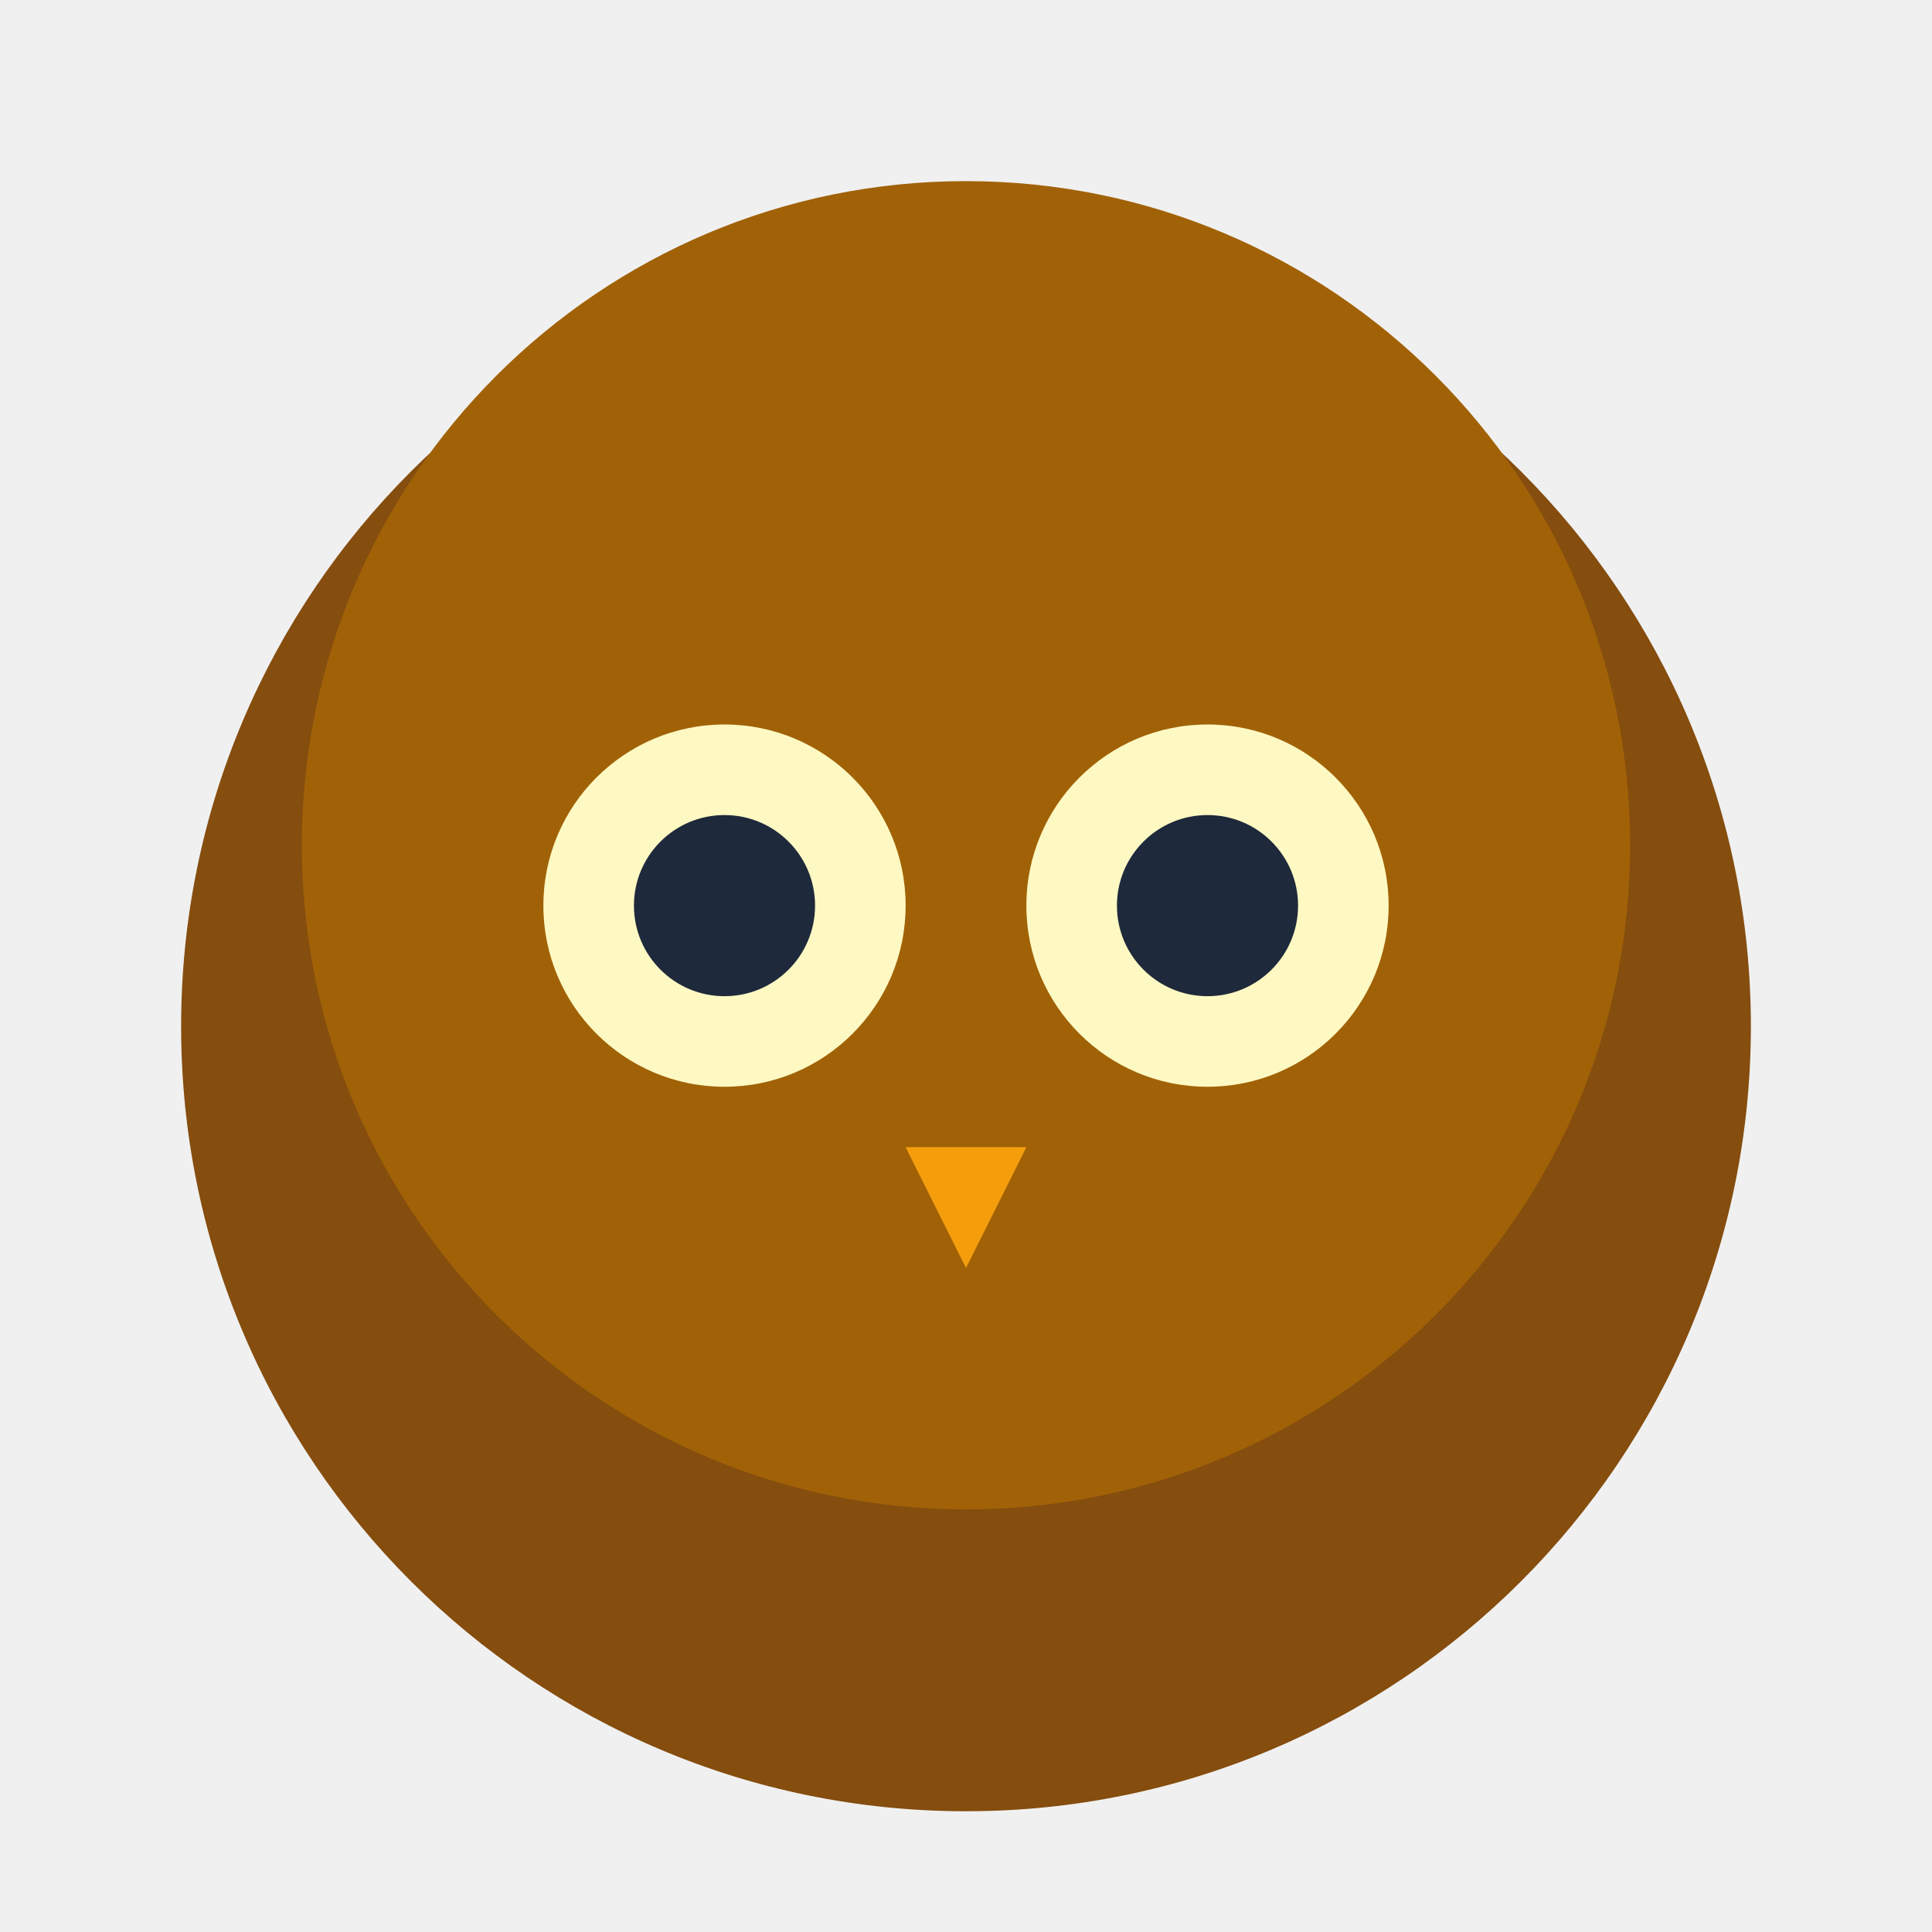
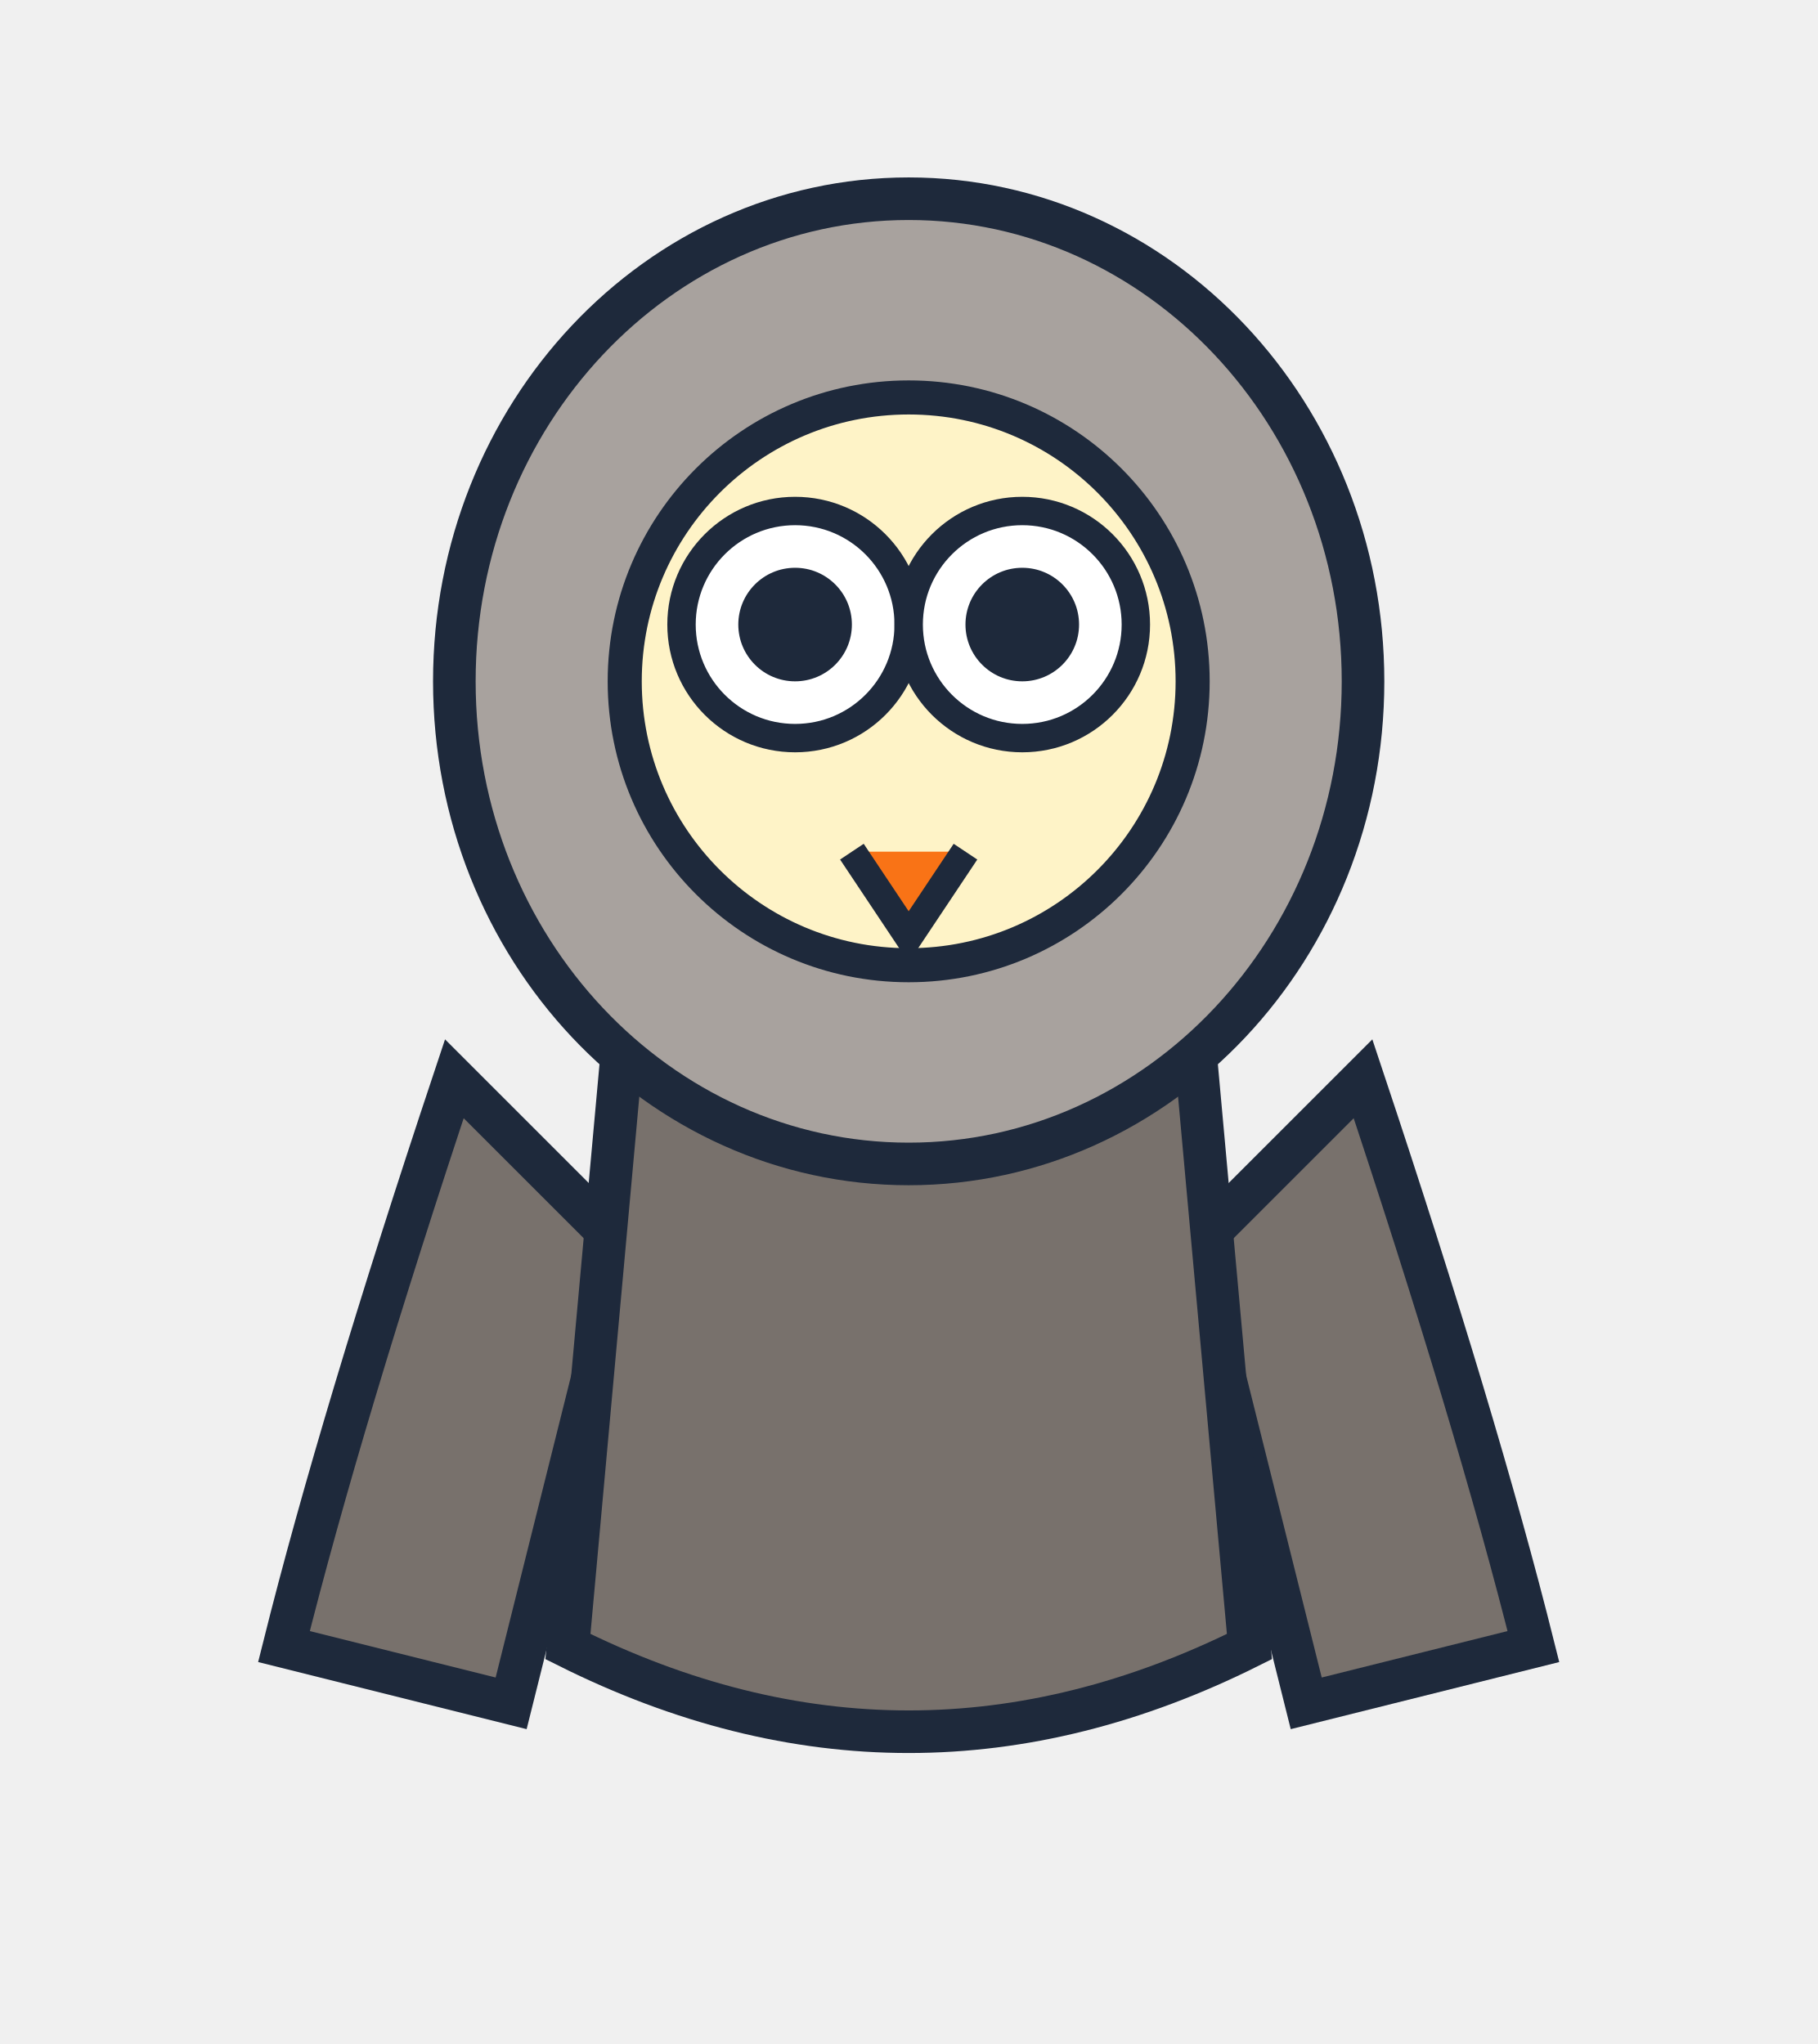
- <svg xmlns="http://www.w3.org/2000/svg" viewBox="0 0 64 64">
-   <circle cx="32" cy="34" r="26" fill="#854d0e" />
-   <circle cx="32" cy="28" r="22" fill="#a16207" />
-   <circle cx="24" cy="30" r="6" fill="#fef9c3" />
-   <circle cx="40" cy="30" r="6" fill="#fef9c3" />
-   <circle cx="24" cy="30" r="3" fill="#1e293b" />
-   <circle cx="40" cy="30" r="3" fill="#1e293b" />
-   <path d="M30 38 L32 42 L34 38" fill="#f59e0b" />
+ <svg xmlns="http://www.w3.org/2000/svg" viewBox="0 0 64 72">
+   <path d="M16 38 Q12 50 10 58 L18 60 Q20 52 22 44 Z" fill="#78716c" stroke="#1e293b" stroke-width="1.5" />
+   <path d="M48 38 Q52 50 54 58 L46 60 Q44 52 42 44 Z" fill="#78716c" stroke="#1e293b" stroke-width="1.5" />
+   <path d="M22 36 L42 36 L44 58 Q32 64 20 58 Z" fill="#78716c" stroke="#1e293b" stroke-width="1.5" />
+   <ellipse cx="32" cy="24" rx="16" ry="17" fill="#a8a29e" stroke="#1e293b" stroke-width="1.5" />
+   <circle cx="32" cy="24" r="10" fill="#fef3c7" stroke="#1e293b" stroke-width="1.2" />
+   <circle cx="28" cy="22" r="4" fill="#fff" stroke="#1e293b" stroke-width="1" />
+   <circle cx="36" cy="22" r="4" fill="#fff" stroke="#1e293b" stroke-width="1" />
+   <circle cx="28" cy="22" r="2" fill="#1e293b" />
+   <circle cx="36" cy="22" r="2" fill="#1e293b" />
+   <path d="M30 30 L32 33 L34 30" fill="#f97316" stroke="#1e293b" stroke-width="1" />
</svg>
